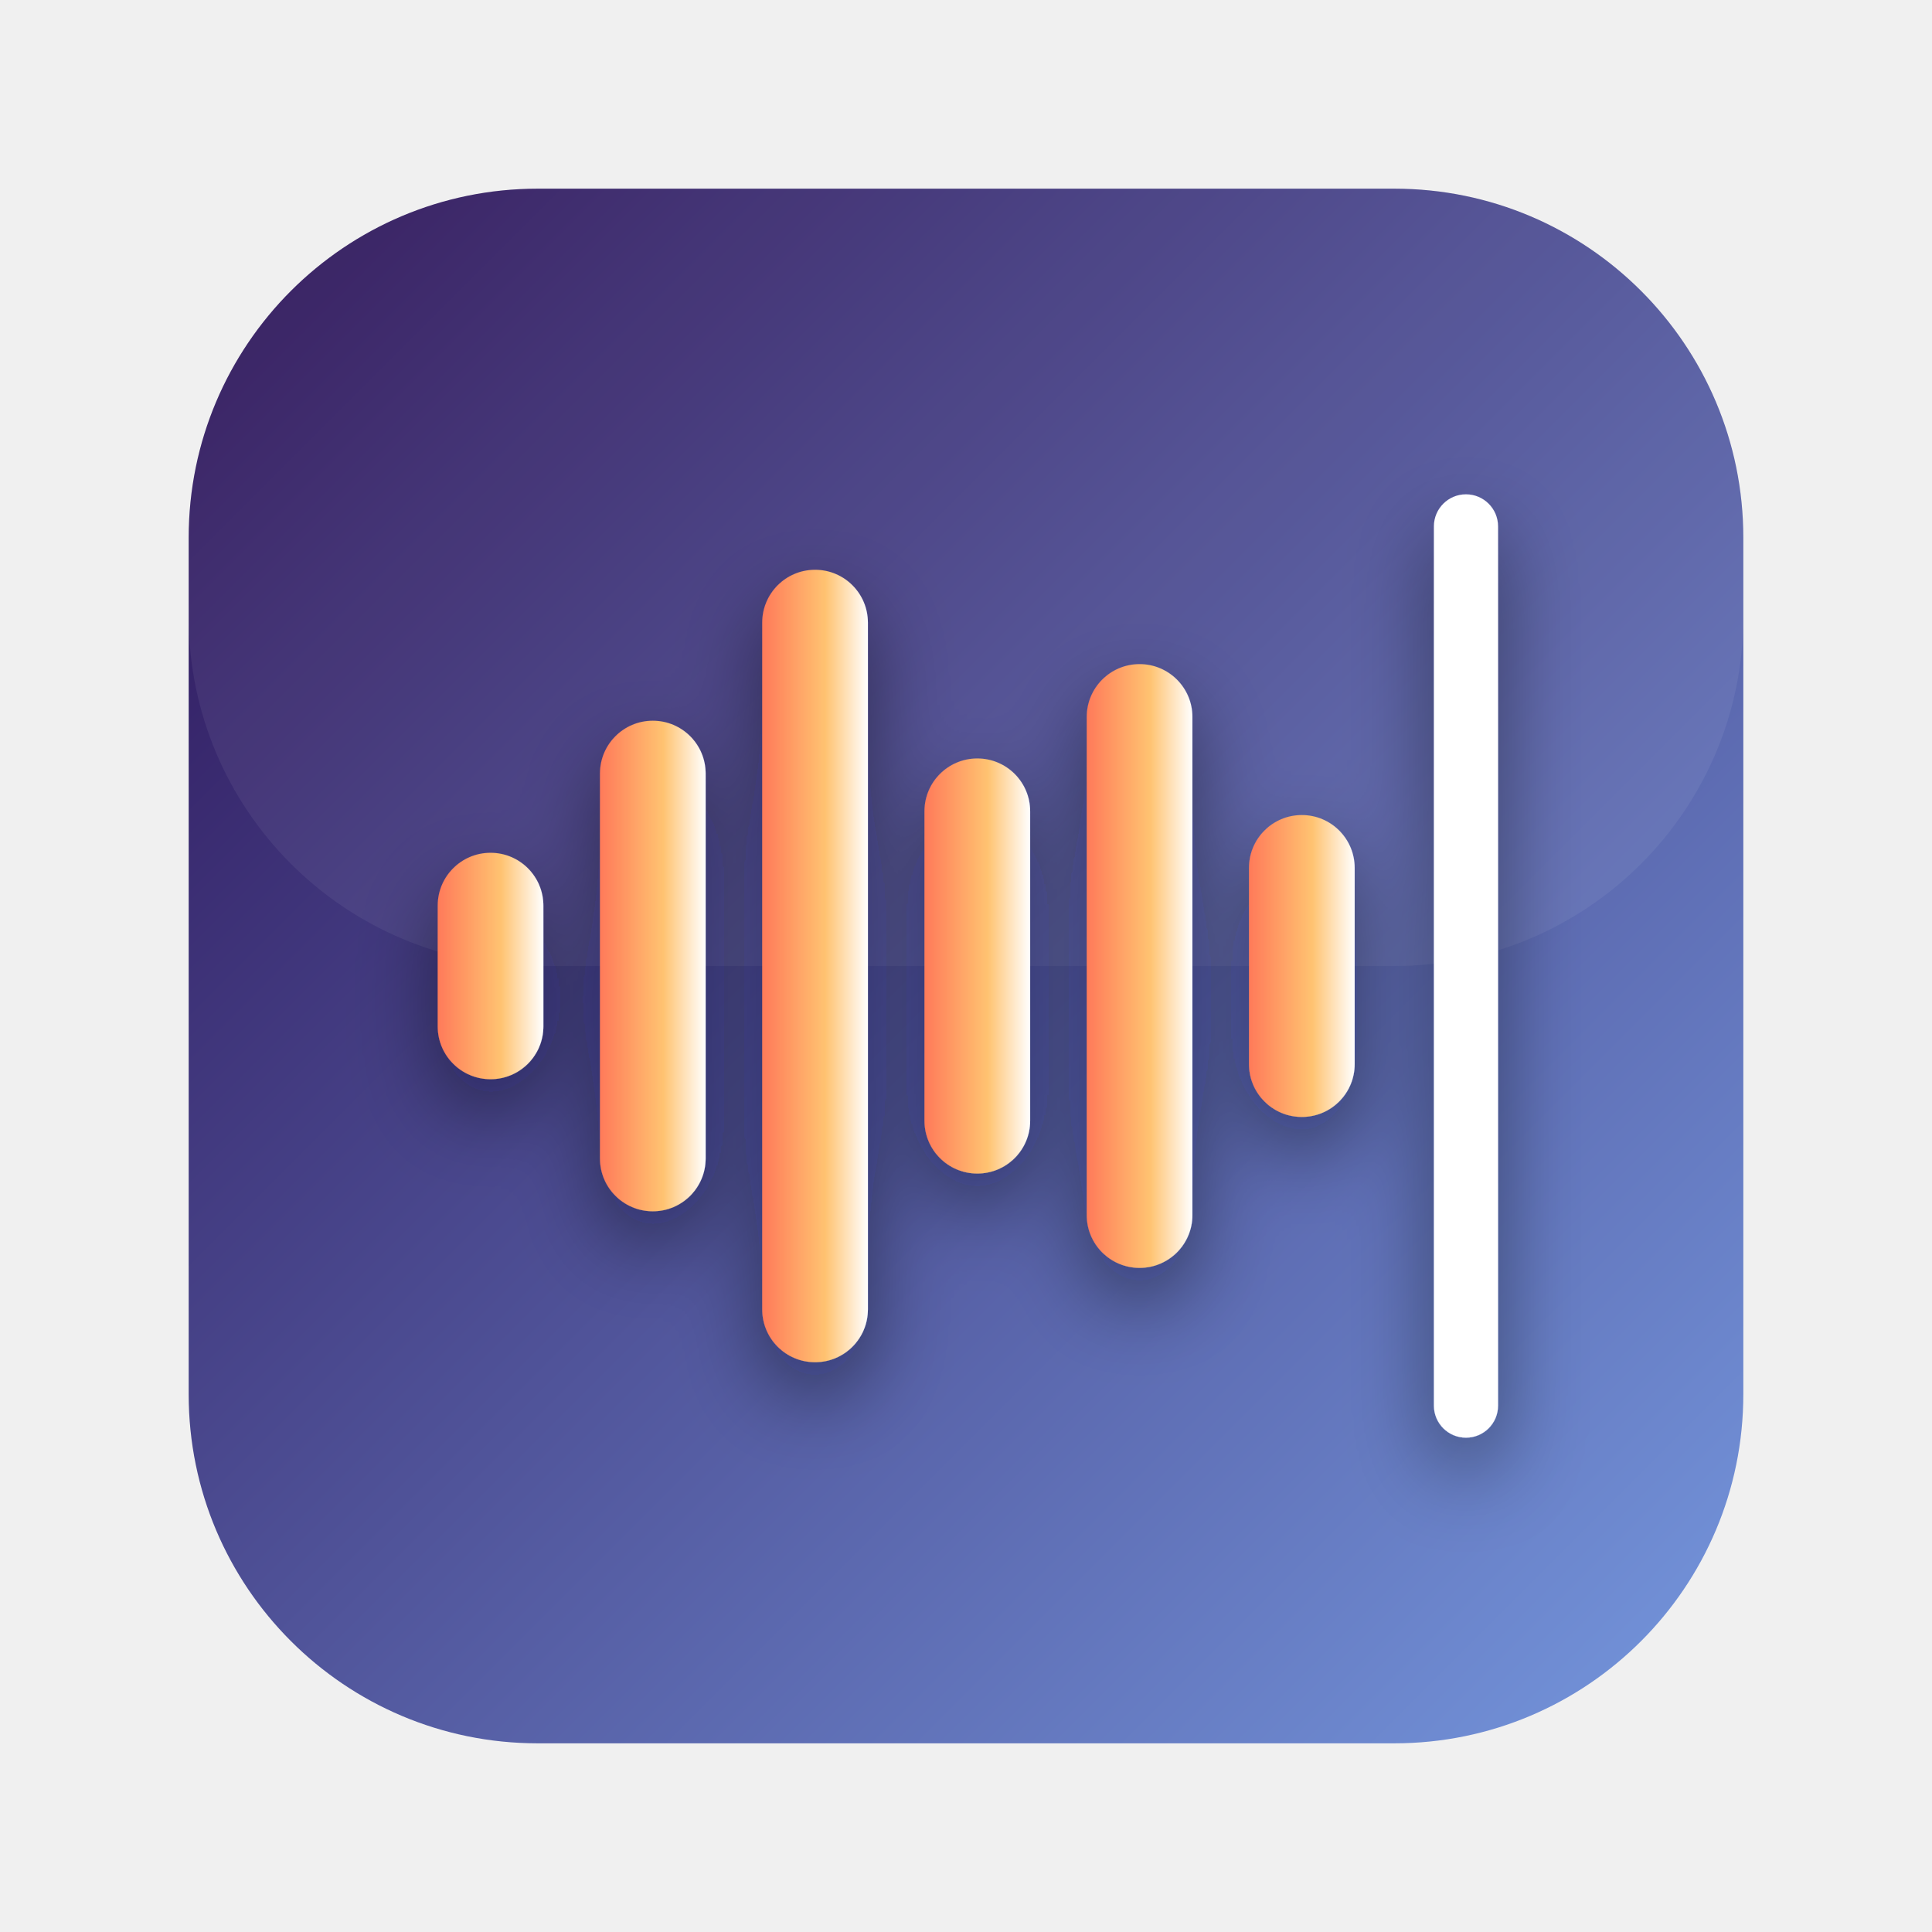
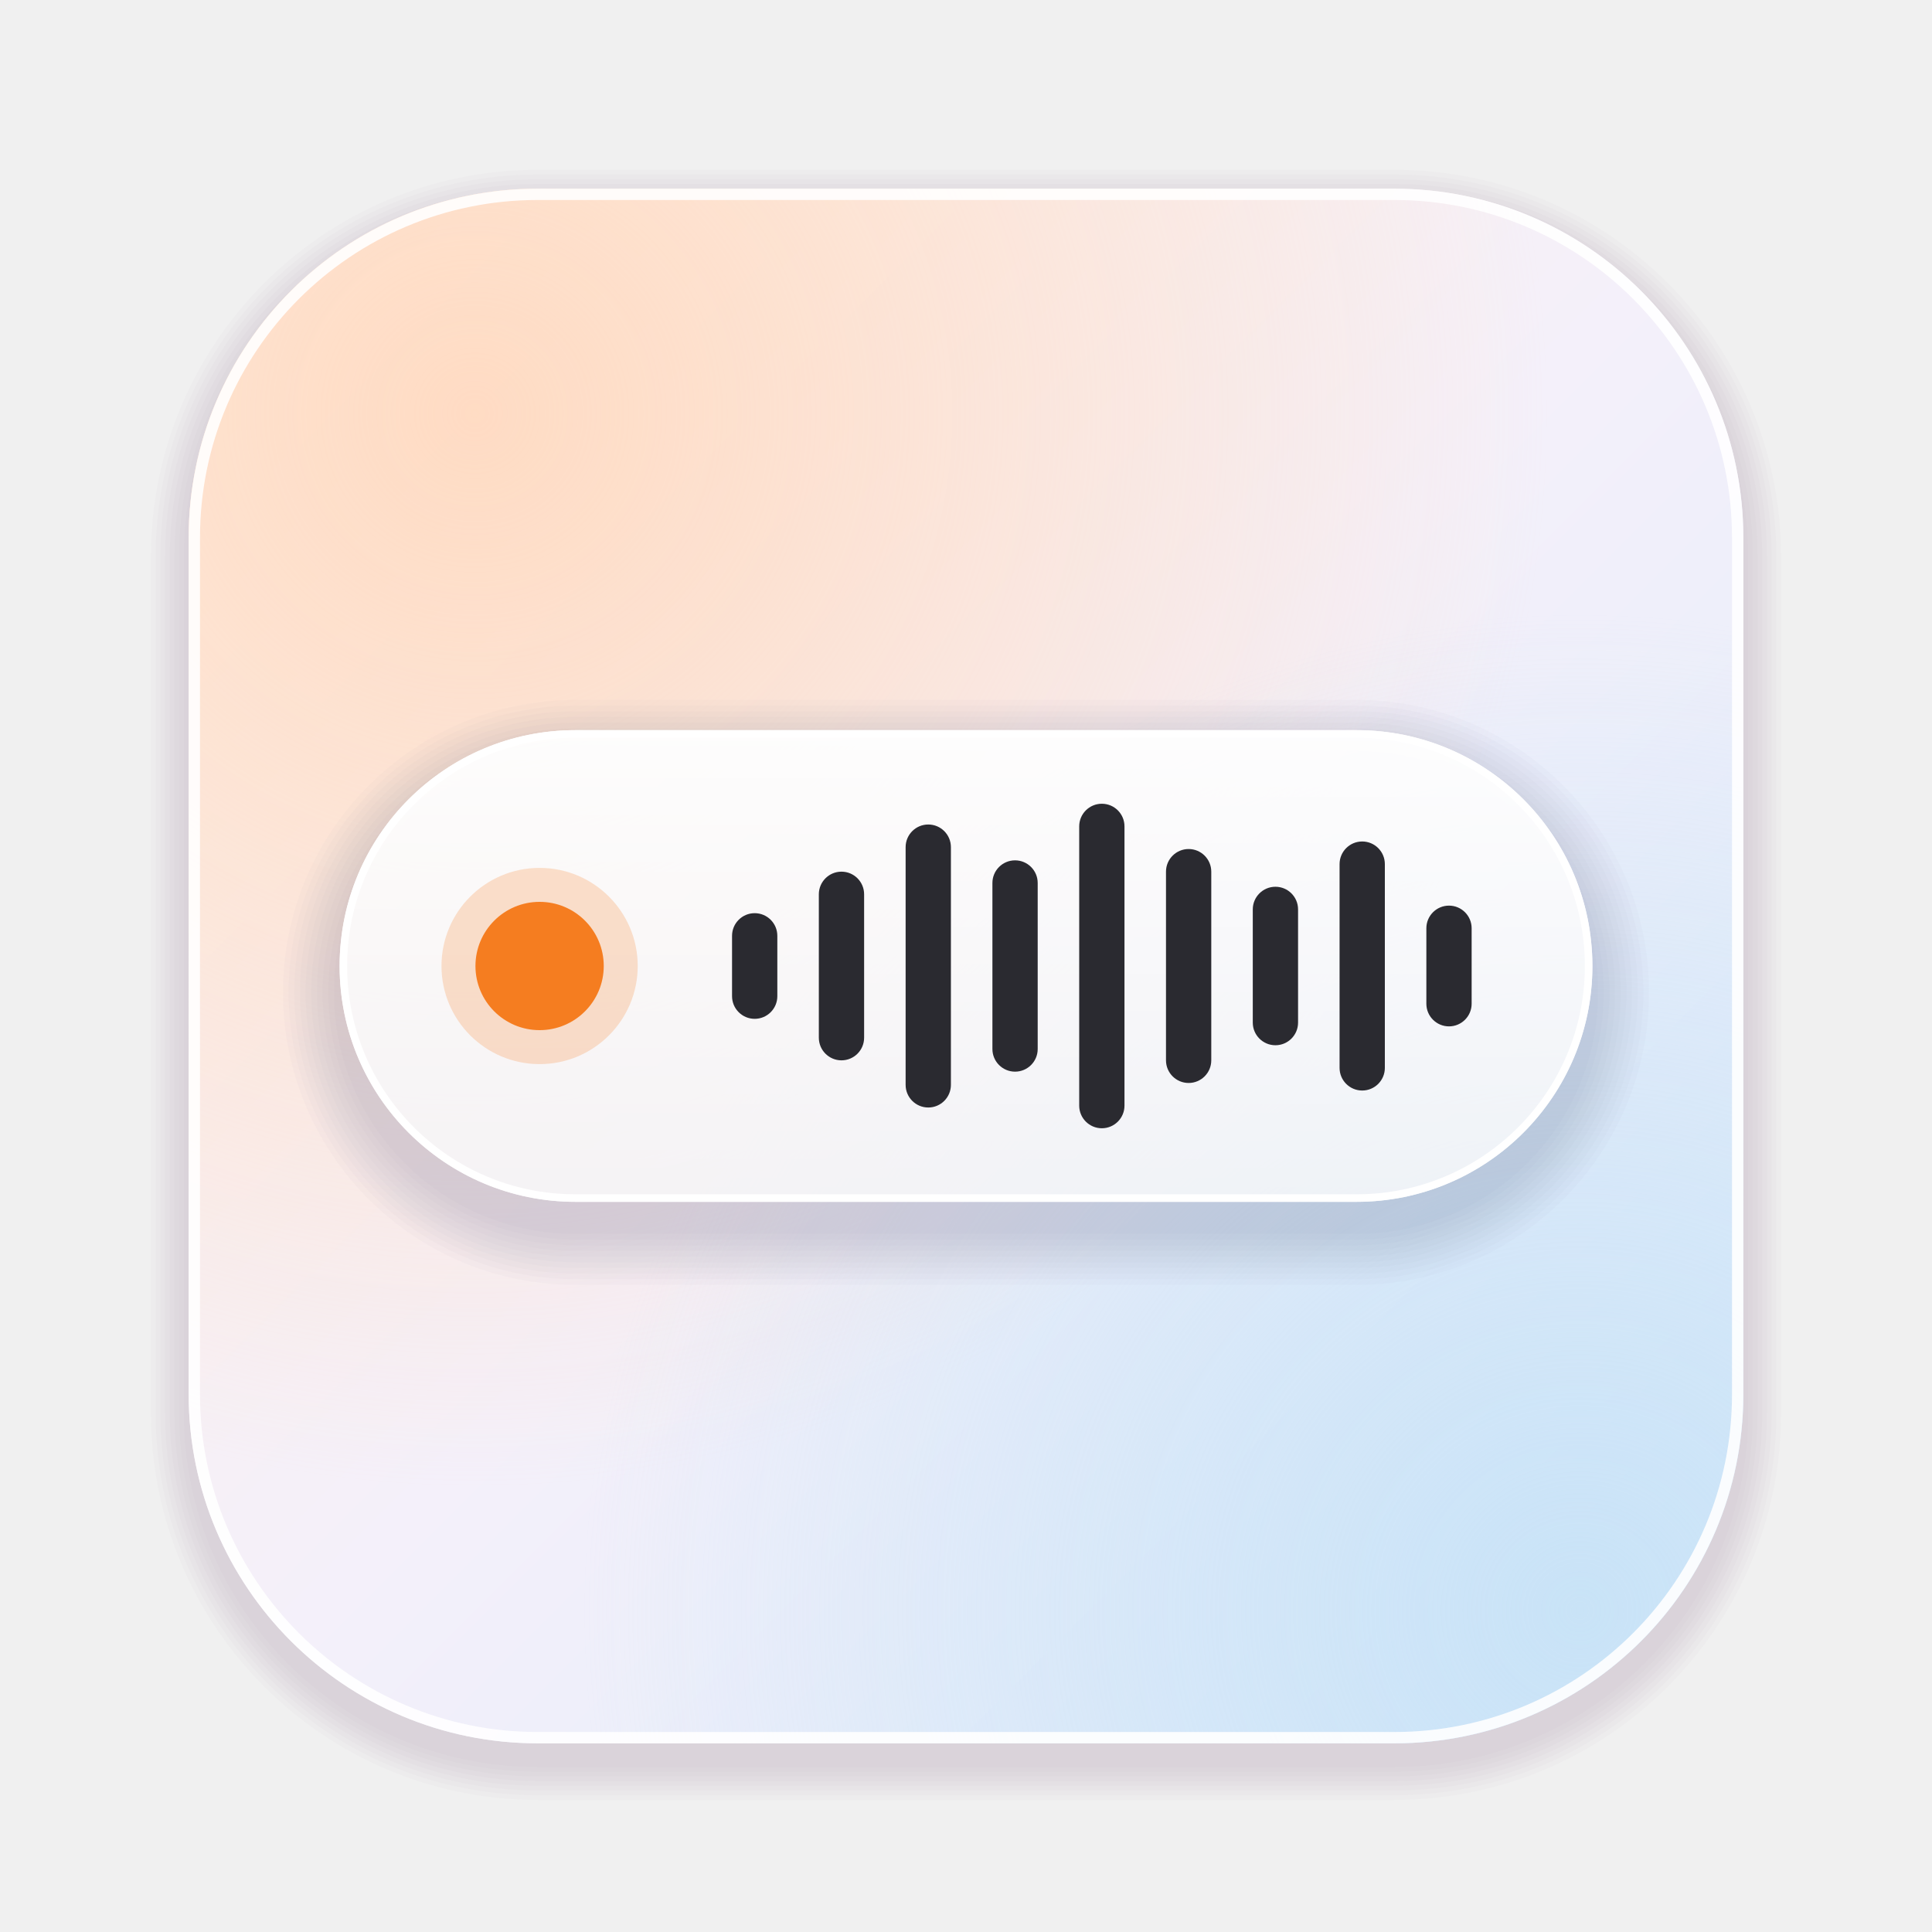
<svg xmlns="http://www.w3.org/2000/svg" viewBox="0 0 1024 1024">
  <defs>
    <linearGradient id="bg" x1="0" y1="0" x2="1" y2="1">
-       <stop offset="0" stop-color="#2B1055" />
-       <stop offset="1" stop-color="#7597DE" />
+       <stop offset="0" stop-color="#FFF1E6" />
+       <stop offset=".5" stop-color="#F4F0FA" />
+       <stop offset="1" stop-color="#DDEBFA" />
    </linearGradient>
-     <linearGradient id="w" x1="0" y1="0" x2="1" y2="0">
-       <stop offset="0" stop-color="#FF7A59" />
-       <stop offset=".6" stop-color="#FFC371" />
-       <stop offset="1" stop-color="#FFFFFF" />
+     <radialGradient id="warm" cx=".18" cy=".14" r=".7">
+       <stop offset="0" stop-color="#FFD9BF" stop-opacity=".9" />
+       <stop offset="1" stop-color="#FFD9BF" stop-opacity="0" />
+     </radialGradient>
+     <radialGradient id="cool" cx=".9" cy=".92" r=".65">
+       <stop offset="0" stop-color="#C6E2F7" stop-opacity=".9" />
+       <stop offset="1" stop-color="#C6E2F7" stop-opacity="0" />
+     </radialGradient>
+     <linearGradient id="pill" x1="0" y1="0" x2="0" y2="1">
+       <stop offset="0" stop-color="#FFFFFF" stop-opacity=".96" />
+       <stop offset="1" stop-color="#FFFFFF" stop-opacity=".76" />
    </linearGradient>
-     <filter id="s" x="-20%" y="-20%" width="140%" height="140%">
-       <feDropShadow dx="0" dy="18" stdDeviation="22" flood-color="#0b0420" flood-opacity=".45" />
-     </filter>
  </defs>
+   <g>
+     <rect x="80.0" y="90.0" width="864.0" height="864.0" rx="205.0" fill="#3A3050" fill-opacity=".018" />
+     <rect x="82.5" y="92.5" width="859.0" height="859.0" rx="202.5" fill="#3A3050" fill-opacity=".018" />
+     <rect x="85.0" y="95.0" width="854.0" height="854.0" rx="200.0" fill="#3A3050" fill-opacity=".018" />
+     <rect x="87.5" y="97.5" width="849.0" height="849.0" rx="197.5" fill="#3A3050" fill-opacity=".018" />
+     <rect x="90.0" y="100.0" width="844.0" height="844.0" rx="195.0" fill="#3A3050" fill-opacity=".018" />
+     <rect x="92.5" y="102.5" width="839.0" height="839.0" rx="192.5" fill="#3A3050" fill-opacity=".018" />
+     <rect x="95.0" y="105.0" width="834.0" height="834.0" rx="190.0" fill="#3A3050" fill-opacity=".018" />
+     <rect x="97.5" y="107.5" width="829.0" height="829.0" rx="187.5" fill="#3A3050" fill-opacity=".018" />
+   </g>
  <rect x="100" y="100" width="824" height="824" rx="185" fill="url(#bg)" />
-   <rect x="100" y="100" width="824" height="412" rx="185" fill="#fff" opacity=".06" />
-   <g filter="url(#s)" fill="url(#w)">
-     <rect x="232" y="452" width="56" height="120" rx="28" />
-     <rect x="318" y="382" width="56" height="260" rx="28" />
-     <rect x="404" y="302" width="56" height="420" rx="28" />
-     <rect x="490" y="402" width="56" height="220" rx="28" />
-     <rect x="576" y="352" width="56" height="320" rx="28" />
-     <rect x="662" y="432" width="56" height="160" rx="28" />
-     <rect x="760" y="262" width="34" height="500" rx="17" fill="#fff" />
+   <rect x="100" y="100" width="824" height="824" rx="185" fill="url(#warm)" />
+   <rect x="100" y="100" width="824" height="824" rx="185" fill="url(#cool)" />
+   <rect x="103" y="103" width="818" height="818" rx="182" fill="none" stroke="#FFFFFF" stroke-opacity=".9" stroke-width="6" />
+   <g>
+     <rect x="150.0" y="371.0" width="724.0" height="310.0" rx="155.0" fill="#5A4A80" fill-opacity=".02" />
+     <rect x="153.0" y="374.0" width="718.0" height="304.0" rx="152.0" fill="#5A4A80" fill-opacity=".02" />
+     <rect x="156.0" y="377.0" width="712.0" height="298.0" rx="149.0" fill="#5A4A80" fill-opacity=".02" />
+     <rect x="159.0" y="380.0" width="706.0" height="292.0" rx="146.0" fill="#5A4A80" fill-opacity=".02" />
+     <rect x="162.0" y="383.0" width="700.0" height="286.0" rx="143.0" fill="#5A4A80" fill-opacity=".02" />
+     <rect x="165.0" y="386.0" width="694.0" height="280.0" rx="140.0" fill="#5A4A80" fill-opacity=".02" />
+     <rect x="168.0" y="389.0" width="688.0" height="274.0" rx="137.0" fill="#5A4A80" fill-opacity=".02" />
+     <rect x="171.0" y="392.0" width="682.0" height="268.0" rx="134.0" fill="#5A4A80" fill-opacity=".02" />
+     <rect x="174.0" y="395.0" width="676.0" height="262.0" rx="131.0" fill="#5A4A80" fill-opacity=".02" />
+     <rect x="177.0" y="398.0" width="670.0" height="256.0" rx="128.0" fill="#5A4A80" fill-opacity=".02" />
+   </g>
+   <rect x="180" y="387" width="664" height="250" rx="125" fill="url(#pill)" />
+   <rect x="182" y="389" width="660" height="246" rx="123" fill="none" stroke="#FFFFFF" stroke-width="4" />
+   <circle cx="286" cy="512" r="52" fill="#F57D20" fill-opacity=".22" />
+   <circle cx="286" cy="512" r="34" fill="#F57D20" />
+   <g fill="#2A2A30">
+     <rect x="388" y="484" width="24" height="56" rx="12" />
+     <rect x="434" y="462" width="24" height="100" rx="12" />
+     <rect x="480" y="437" width="24" height="150" rx="12" />
+     <rect x="526" y="456" width="24" height="112" rx="12" />
+     <rect x="572" y="426" width="24" height="172" rx="12" />
+     <rect x="618" y="450" width="24" height="124" rx="12" />
+     <rect x="664" y="470" width="24" height="84" rx="12" />
+     <rect x="710" y="446" width="24" height="132" rx="12" />
+     <rect x="756" y="480" width="24" height="64" rx="12" />
  </g>
</svg>
